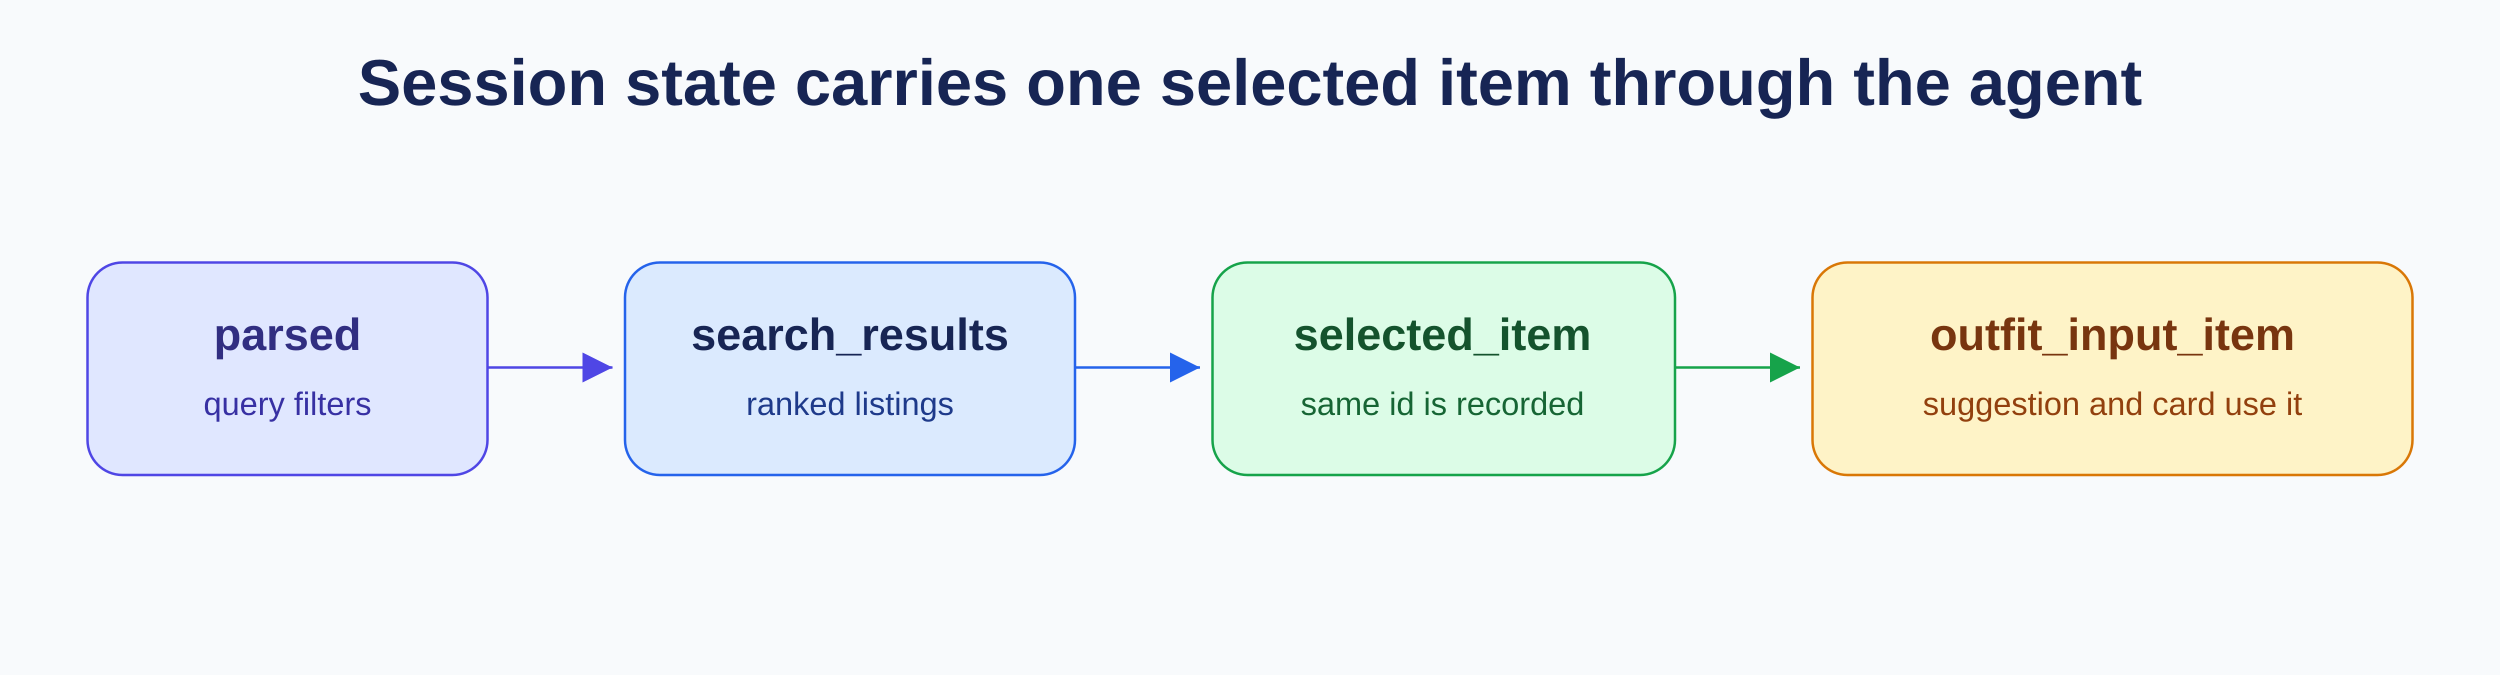
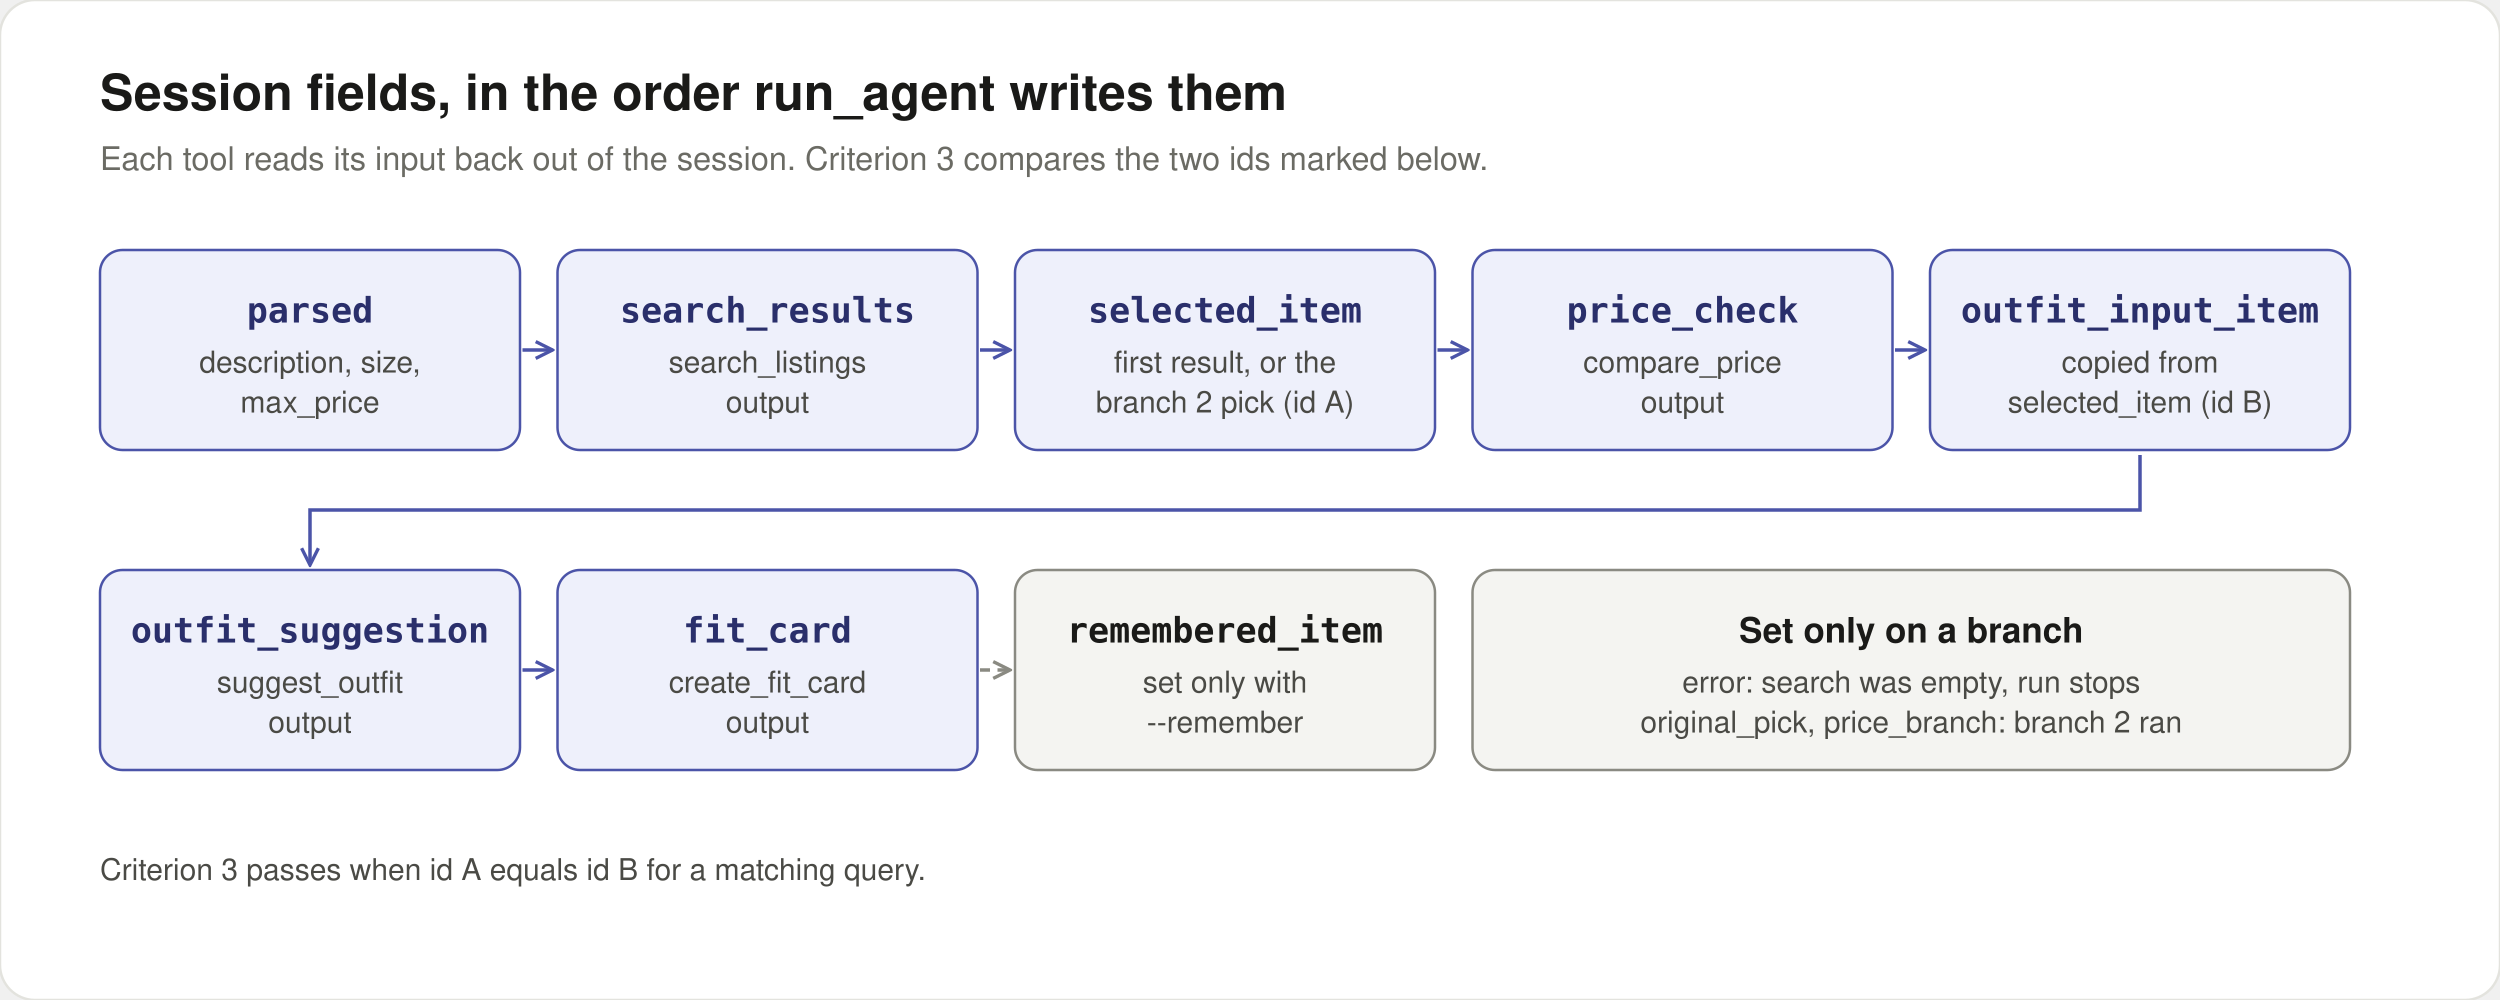
- <svg xmlns="http://www.w3.org/2000/svg" width="1000" height="270" viewBox="0 0 1000 270" role="img" aria-label="FitFindr session state">
-   <rect width="1000" height="270" fill="#f8fafc" />
-   <text x="500" y="42" text-anchor="middle" font-family="Arial" font-size="26" font-weight="bold" fill="#172554">Session state carries one selected item through the agent</text>
-   <rect x="35" y="105" width="160" height="85" rx="14" fill="#e0e7ff" stroke="#4f46e5" />
-   <text x="115" y="140" text-anchor="middle" font-family="Arial" font-size="18" font-weight="bold" fill="#312e81">parsed</text>
-   <text x="115" y="166" text-anchor="middle" font-family="Arial" font-size="13" fill="#3730a3">query filters</text>
-   <path d="M195 147 H245" stroke="#4f46e5" fill="none" />
-   <polygon points="245,147 233,141 233,153" fill="#4f46e5" />
-   <rect x="250" y="105" width="180" height="85" rx="14" fill="#dbeafe" stroke="#2563eb" />
-   <text x="340" y="140" text-anchor="middle" font-family="Arial" font-size="18" font-weight="bold" fill="#172554">search_results</text>
-   <text x="340" y="166" text-anchor="middle" font-family="Arial" font-size="13" fill="#1e3a8a">ranked listings</text>
-   <path d="M430 147 H480" stroke="#2563eb" fill="none" />
-   <polygon points="480,147 468,141 468,153" fill="#2563eb" />
-   <rect x="485" y="105" width="185" height="85" rx="14" fill="#dcfce7" stroke="#16a34a" />
-   <text x="577" y="140" text-anchor="middle" font-family="Arial" font-size="18" font-weight="bold" fill="#14532d">selected_item</text>
-   <text x="577" y="166" text-anchor="middle" font-family="Arial" font-size="13" fill="#166534">same id is recorded</text>
-   <path d="M670 147 H720" stroke="#16a34a" fill="none" />
-   <polygon points="720,147 708,141 708,153" fill="#16a34a" />
-   <rect x="725" y="105" width="240" height="85" rx="14" fill="#fef3c7" stroke="#d97706" />
-   <text x="845" y="140" text-anchor="middle" font-family="Arial" font-size="18" font-weight="bold" fill="#78350f">outfit_input_item</text>
-   <text x="845" y="166" text-anchor="middle" font-family="Arial" font-size="13" fill="#92400e">suggestion and card use it</text>
+ <svg xmlns="http://www.w3.org/2000/svg" width="1000" height="400" viewBox="0 0 1000 400" role="img" aria-label="FitFindr session state" font-family="-apple-system, BlinkMacSystemFont, 'Segoe UI', Helvetica, Arial, sans-serif">
+   <defs>
+     <marker id="a" viewBox="0 0 10 10" refX="9" refY="5" markerWidth="6" markerHeight="6" orient="auto">
+       <path d="M1 1 L9 5 L1 9" fill="none" stroke="#4B54A8" stroke-width="1.6" />
+     </marker>
+     <marker id="g" viewBox="0 0 10 10" refX="9" refY="5" markerWidth="6" markerHeight="6" orient="auto">
+       <path d="M1 1 L9 5 L1 9" fill="none" stroke="#8A8A82" stroke-width="1.6" />
+     </marker>
+   </defs>
+   <rect x="0" y="0" width="1000" height="400" rx="14" fill="#FFFFFF" stroke="#E3E3DE" />
+   <text x="40" y="44" font-size="20" font-weight="600" fill="#1A1A18">Session fields, in the order run_agent writes them</text>
+   <text x="40" y="68" font-size="13" fill="#6B6B64">Each tool reads its input back out of the session. Criterion 3 compares the two ids marked below.</text>
+   <rect x="40" y="100" width="168" height="80" rx="9" fill="#EEF0FB" stroke="#4B54A8" />
+   <text x="124.0" y="129" text-anchor="middle" font-size="14" font-weight="600" fill="#2A2F6B" font-family="SFMono-Regular, Menlo, Consolas, monospace">parsed</text>
+   <text x="124.0" y="149" text-anchor="middle" font-size="12" fill="#4A4A45">description, size,</text>
+   <text x="124.0" y="165" text-anchor="middle" font-size="12" fill="#4A4A45">max_price</text>
+   <rect x="223" y="100" width="168" height="80" rx="9" fill="#EEF0FB" stroke="#4B54A8" />
+   <text x="307.0" y="129" text-anchor="middle" font-size="14" font-weight="600" fill="#2A2F6B" font-family="SFMono-Regular, Menlo, Consolas, monospace">search_results</text>
+   <text x="307.0" y="149" text-anchor="middle" font-size="12" fill="#4A4A45">search_listings</text>
+   <text x="307.0" y="165" text-anchor="middle" font-size="12" fill="#4A4A45">output</text>
+   <path d="M209 140 H221" fill="none" stroke="#4B54A8" stroke-width="1.4" marker-end="url(#a)" />
+   <rect x="406" y="100" width="168" height="80" rx="9" fill="#EEF0FB" stroke="#4B54A8" />
+   <text x="490.0" y="129" text-anchor="middle" font-size="14" font-weight="600" fill="#2A2F6B" font-family="SFMono-Regular, Menlo, Consolas, monospace">selected_item</text>
+   <text x="490.0" y="149" text-anchor="middle" font-size="12" fill="#4A4A45">first result, or the</text>
+   <text x="490.0" y="165" text-anchor="middle" font-size="12" fill="#4A4A45">branch 2 pick  (id A)</text>
+   <path d="M392 140 H404" fill="none" stroke="#4B54A8" stroke-width="1.4" marker-end="url(#a)" />
+   <rect x="589" y="100" width="168" height="80" rx="9" fill="#EEF0FB" stroke="#4B54A8" />
+   <text x="673.0" y="129" text-anchor="middle" font-size="14" font-weight="600" fill="#2A2F6B" font-family="SFMono-Regular, Menlo, Consolas, monospace">price_check</text>
+   <text x="673.0" y="149" text-anchor="middle" font-size="12" fill="#4A4A45">compare_price</text>
+   <text x="673.0" y="165" text-anchor="middle" font-size="12" fill="#4A4A45">output</text>
+   <path d="M575 140 H587" fill="none" stroke="#4B54A8" stroke-width="1.4" marker-end="url(#a)" />
+   <rect x="772" y="100" width="168" height="80" rx="9" fill="#EEF0FB" stroke="#4B54A8" />
+   <text x="856.0" y="129" text-anchor="middle" font-size="14" font-weight="600" fill="#2A2F6B" font-family="SFMono-Regular, Menlo, Consolas, monospace">outfit_input_item</text>
+   <text x="856.0" y="149" text-anchor="middle" font-size="12" fill="#4A4A45">copied from</text>
+   <text x="856.0" y="165" text-anchor="middle" font-size="12" fill="#4A4A45">selected_item  (id B)</text>
+   <path d="M758 140 H770" fill="none" stroke="#4B54A8" stroke-width="1.4" marker-end="url(#a)" />
+   <rect x="40" y="228" width="168" height="80" rx="9" fill="#EEF0FB" stroke="#4B54A8" />
+   <text x="124.0" y="257" text-anchor="middle" font-size="14" font-weight="600" fill="#2A2F6B" font-family="SFMono-Regular, Menlo, Consolas, monospace">outfit_suggestion</text>
+   <text x="124.0" y="277" text-anchor="middle" font-size="12" fill="#4A4A45">suggest_outfit</text>
+   <text x="124.0" y="293" text-anchor="middle" font-size="12" fill="#4A4A45">output</text>
+   <rect x="223" y="228" width="168" height="80" rx="9" fill="#EEF0FB" stroke="#4B54A8" />
+   <text x="307.0" y="257" text-anchor="middle" font-size="14" font-weight="600" fill="#2A2F6B" font-family="SFMono-Regular, Menlo, Consolas, monospace">fit_card</text>
+   <text x="307.0" y="277" text-anchor="middle" font-size="12" fill="#4A4A45">create_fit_card</text>
+   <text x="307.0" y="293" text-anchor="middle" font-size="12" fill="#4A4A45">output</text>
+   <path d="M209 268 H221" fill="none" stroke="#4B54A8" stroke-width="1.4" marker-end="url(#a)" />
+   <rect x="406" y="228" width="168" height="80" rx="9" fill="#F4F4F1" stroke="#8A8A82" />
+   <text x="490.0" y="257" text-anchor="middle" font-size="14" font-weight="600" fill="#1A1A18" font-family="SFMono-Regular, Menlo, Consolas, monospace">remembered_item</text>
+   <text x="490.0" y="277" text-anchor="middle" font-size="12" fill="#4A4A45">set only with</text>
+   <text x="490.0" y="293" text-anchor="middle" font-size="12" fill="#4A4A45">--remember</text>
+   <path d="M392 268 H404" fill="none" stroke="#8A8A82" stroke-width="1.4" stroke-dasharray="4 3" marker-end="url(#g)" />
+   <path d="M856.0 182 V204 H124.0 V226" fill="none" stroke="#4B54A8" stroke-width="1.4" marker-end="url(#a)" />
+   <rect x="589" y="228" width="351" height="80" rx="9" fill="#F4F4F1" stroke="#8A8A82" />
+   <text x="764.5" y="257" text-anchor="middle" font-size="14" font-weight="600" fill="#1A1A18">Set only on a branch</text>
+   <text x="764.5" y="277" text-anchor="middle" font-size="12" fill="#4A4A45">error: search was empty, run stops</text>
+   <text x="764.5" y="293" text-anchor="middle" font-size="12" fill="#4A4A45">original_pick, price_branch: branch 2 ran</text>
+   <text x="40" y="352" text-anchor="start" font-size="12" fill="#4A4A45">Criterion 3 passes when id A equals id B for a matching query.</text>
</svg>
